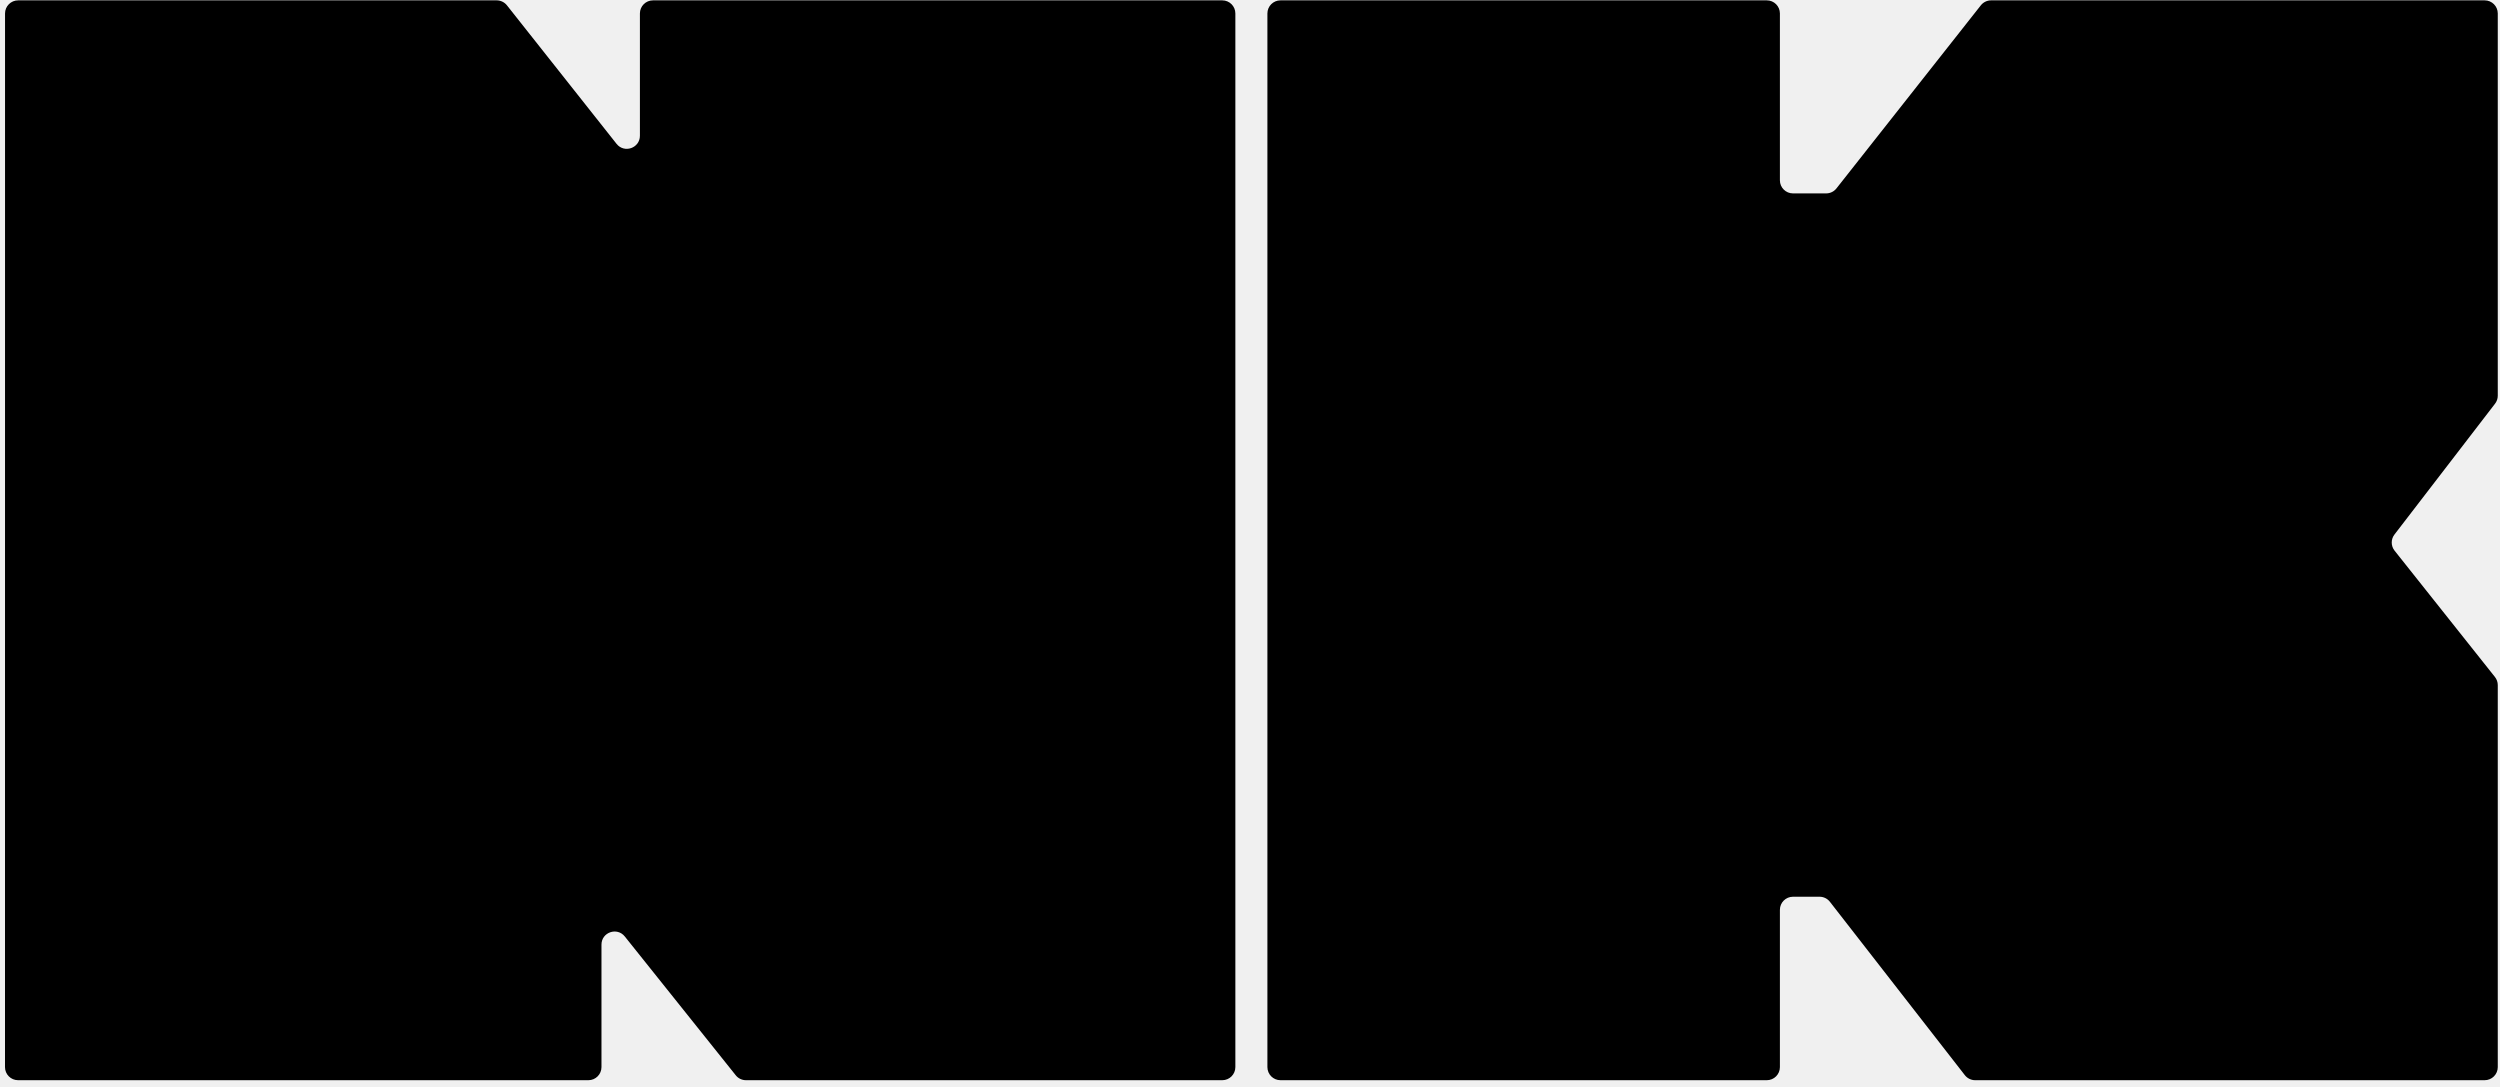
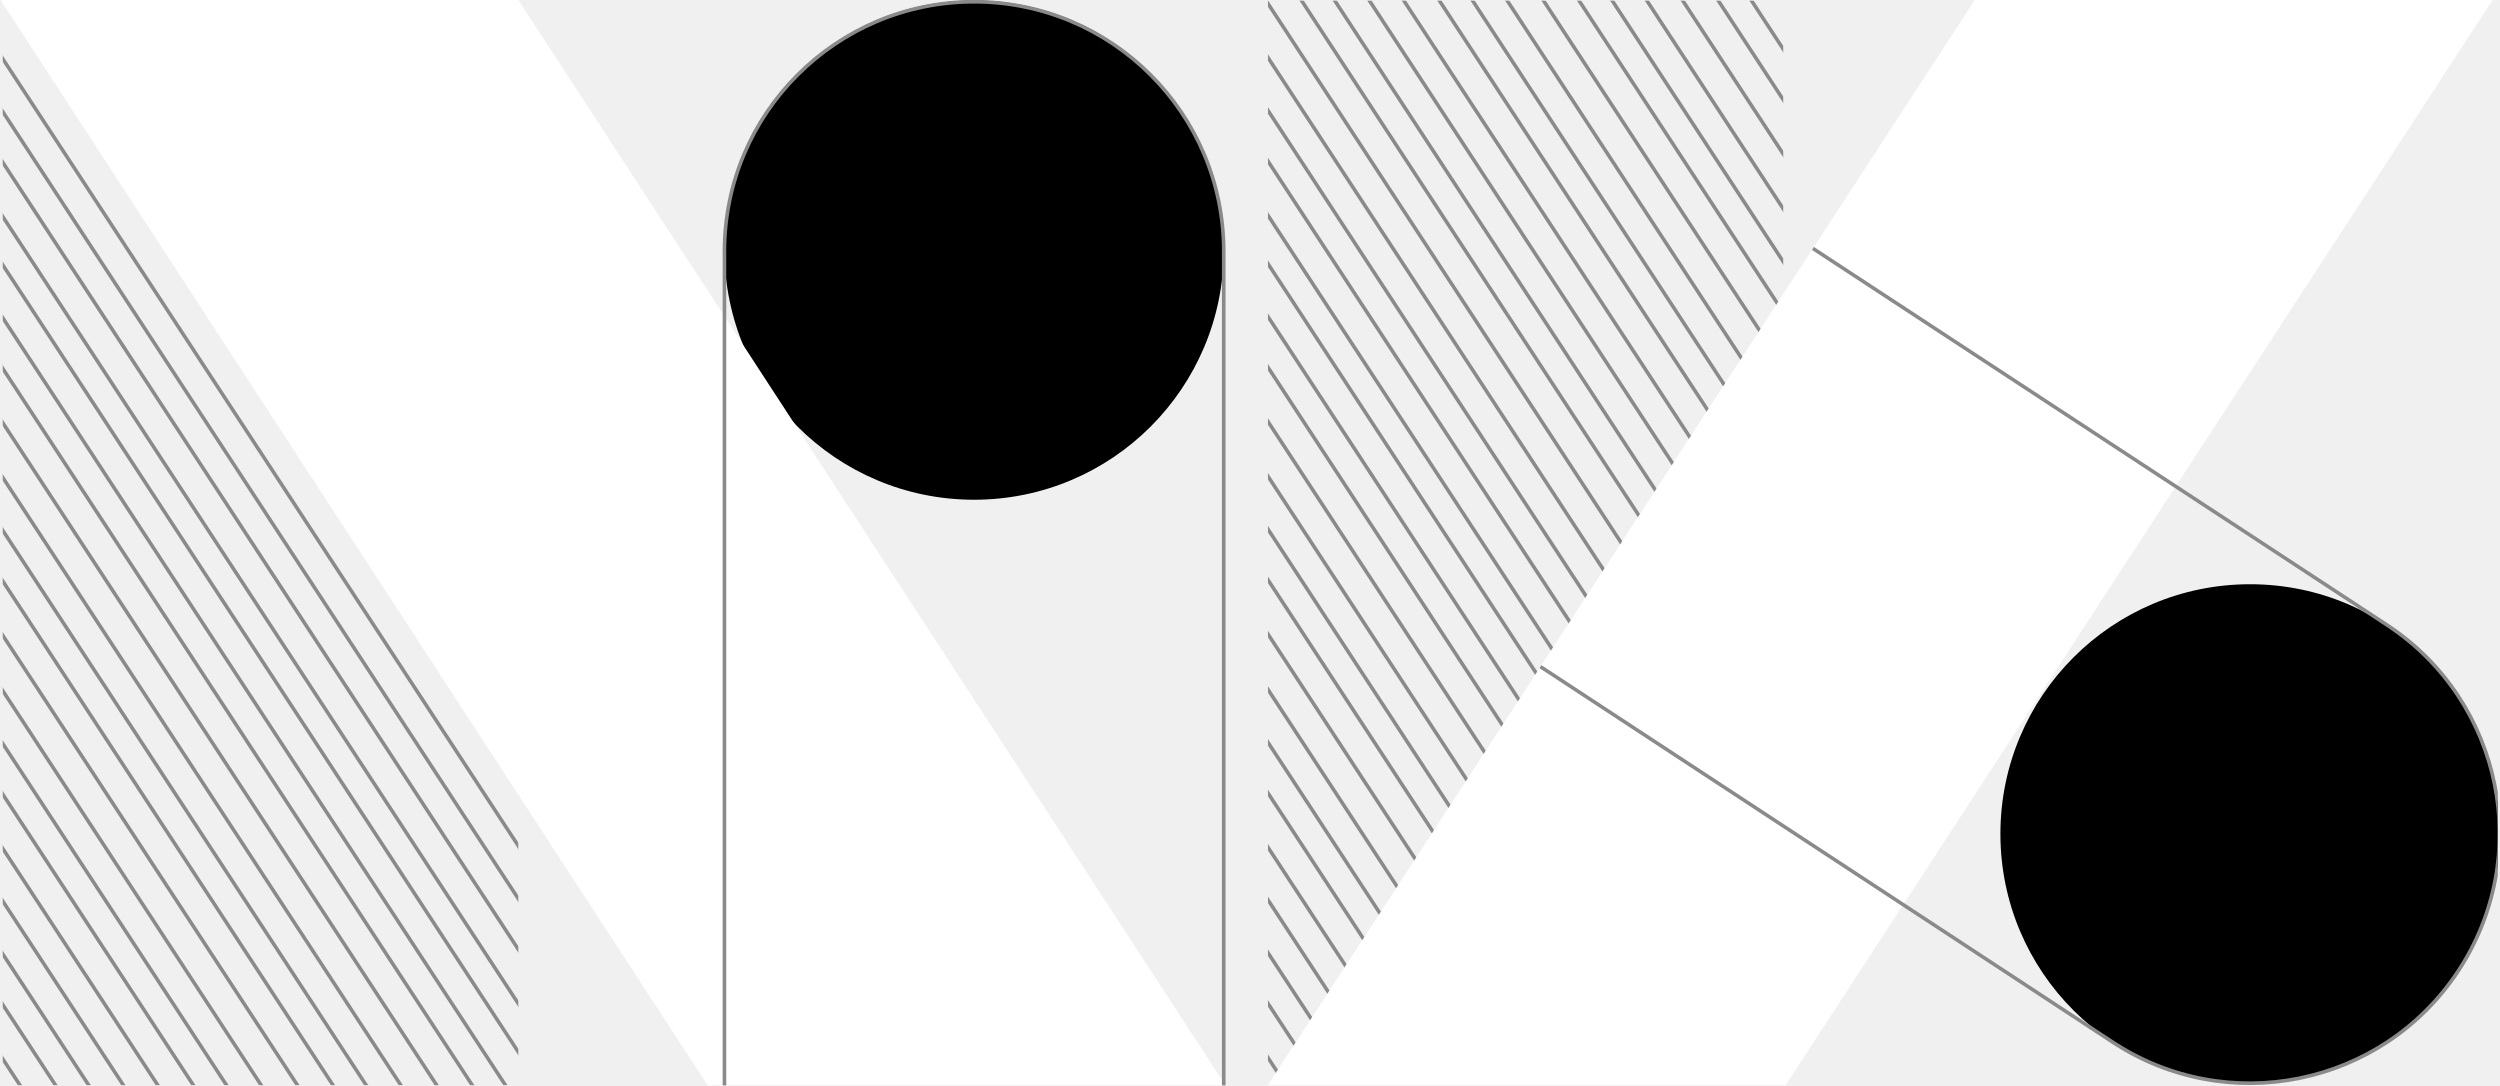
- <svg xmlns="http://www.w3.org/2000/svg" height="100%" viewBox="0 0 382 166" fill="none">
-   <path d="M193.659 2.055C193.659 0.951 194.554 0.055 195.659 0.055H269.969C271.074 0.055 271.969 0.951 271.969 2.055V27.552C271.969 28.657 272.865 29.552 273.969 29.552H279.038C279.65 29.552 280.229 29.271 280.608 28.79L302.669 0.817C303.048 0.336 303.627 0.055 304.239 0.055H340.031H379.659C380.763 0.055 381.659 0.951 381.659 2.055V60.464C381.659 60.905 381.513 61.334 381.244 61.683L365.872 81.677C365.312 82.406 365.32 83.421 365.891 84.141L381.225 103.44C381.506 103.793 381.659 104.232 381.659 104.684V163.055C381.659 164.16 380.763 165.055 379.659 165.055H330.148H301.806C301.189 165.055 300.606 164.77 300.227 164.284L279.608 137.792C279.229 137.305 278.647 137.021 278.03 137.021H273.969C272.865 137.021 271.969 137.916 271.969 139.021V163.055C271.969 164.16 271.074 165.055 269.969 165.055H195.659C194.554 165.055 193.659 164.16 193.659 163.055V2.055Z" fill="currentColor" />
-   <path d="M95.467 143.092C94.286 141.615 91.905 142.45 91.905 144.341V163.055C91.905 164.16 91.009 165.055 89.905 165.055L2.764 165.055C1.659 165.055 0.763 164.16 0.764 163.055L0.77 2.055C0.77 0.951 1.666 0.055 2.77 0.055H75.891C76.503 0.055 77.081 0.335 77.46 0.814L94.209 21.979C95.386 23.466 97.778 22.634 97.778 20.738V2.055C97.778 0.951 98.673 0.055 99.778 0.055H186.763C187.868 0.055 188.763 0.951 188.763 2.055V163.055C188.763 164.16 187.868 165.055 186.763 165.055L113.985 165.055C113.377 165.055 112.802 164.779 112.423 164.304L95.467 143.092Z" fill="currentColor" />
+ <svg xmlns="http://www.w3.org/2000/svg" width="691" height="300" viewBox="0 0 691 300" fill="none">
+   <g clip-path="url(#clip0_1754_4623)">
+     <circle cx="269.239" cy="69.128" r="69" fill="black" />
+     <path d="M0.138 -0.026H143.263L339.287 300.859H196.162L0.138 -0.026Z" fill="white" />
+     <mask id="mask0_1754_4623" style="mask-type:alpha" maskUnits="userSpaceOnUse" x="-17" y="-10" width="212" height="598">
+       <path d="M-16.23 -9.687L193.667 310.734" stroke="black" />
+       <path d="M-16.23 4.933L193.667 325.354" stroke="black" />
+       <path d="M-16.23 18.933L193.667 339.354" stroke="black" />
+       <path d="M-16.23 33.933L193.667 354.354" stroke="black" />
+       <path d="M-16.23 47.294L193.667 367.715" stroke="black" />
+       <path d="M-16.23 61.913L193.667 382.334" stroke="black" />
+       <path d="M-16.23 75.913L193.667 396.334" stroke="black" />
+       <path d="M-16.23 90.913L193.667 411.334" stroke="black" />
+       <path d="M-16.23 223.124L193.667 543.545" stroke="black" />
+       <path d="M-16.23 237.743L193.667 558.164" stroke="black" />
+       <path d="M-16.23 251.743L193.667 572.164" stroke="black" />
+       <path d="M-16.23 266.743L193.667 587.164" stroke="black" />
+       <path d="M-16.23 164.975L193.667 485.396" stroke="black" />
+       <path d="M-16.23 179.594L193.667 500.015" stroke="black" />
+       <path d="M-16.23 193.594L193.667 514.015" stroke="black" />
+       <path d="M-16.23 208.594L193.667 529.015" stroke="black" />
+       <path d="M-16.23 106.05L193.667 426.471" stroke="black" />
+       <path d="M-16.23 120.669L193.667 441.09" stroke="black" />
+       <path d="M-16.23 134.669L193.667 455.09" stroke="black" />
+       <path d="M-16.23 149.669L193.667 470.09" stroke="black" />
+     </mask>
+     <g mask="url(#mask0_1754_4623)">
+       <rect x="0.756" y="-0.026" width="142.506" height="300.886" fill="#8A8A8A" />
+     </g>
+     <path d="M200.239 300.524V69.489C200.239 31.382 231.131 0.489 269.239 0.489C307.346 0.489 338.239 31.382 338.239 69.489V300.525" stroke="#8A8A8A" />
+   </g>
+   <g clip-path="url(#clip1_1754_4623)">
+     <path d="M689.531 -0.886H546.406L350.382 300H493.507L689.531 -0.886Z" fill="white" />
+     <mask id="mask1_1754_4623" style="mask-type:alpha" maskUnits="userSpaceOnUse" x="333" y="-302" width="212" height="890">
+       <path d="M333.771 -9.571L543.667 310.85" stroke="black" />
+       <path d="M333.771 5.048L543.667 325.469" stroke="black" />
+       <path d="M333.771 19.048L543.667 339.469" stroke="black" />
+       <path d="M333.771 34.048L543.667 354.469" stroke="black" />
+       <path d="M333.771 47.409L543.667 367.83" stroke="black" />
+       <path d="M333.771 62.028L543.667 382.449" stroke="black" />
+       <path d="M333.771 76.028L543.667 396.449" stroke="black" />
+       <path d="M333.771 91.028L543.667 411.449" stroke="black" />
+       <path d="M333.771 223.239L543.667 543.66" stroke="black" />
+       <path d="M333.771 237.858L543.667 558.279" stroke="black" />
+       <path d="M333.771 251.858L543.667 572.279" stroke="black" />
+       <path d="M333.771 266.858L543.667 587.279" stroke="black" />
+       <path d="M333.771 165.09L543.667 485.511" stroke="black" />
+       <path d="M333.771 179.709L543.667 500.13" stroke="black" />
+       <path d="M333.771 193.709L543.667 514.13" stroke="black" />
+       <path d="M333.771 208.709L543.667 529.13" stroke="black" />
+       <path d="M333.771 106.165L543.667 426.586" stroke="black" />
+       <path d="M333.771 120.784L543.667 441.205" stroke="black" />
+       <path d="M333.771 134.784L543.667 455.205" stroke="black" />
+       <path d="M333.771 149.784L543.667 470.205" stroke="black" />
+       <path d="M333.771 -300.932L543.667 19.489" stroke="black" />
+       <path d="M333.771 -286.312L543.667 34.108" stroke="black" />
+       <path d="M333.771 -272.312L543.667 48.108" stroke="black" />
+       <path d="M333.771 -257.312L543.667 63.108" stroke="black" />
+       <path d="M333.771 -243.951L543.667 76.47" stroke="black" />
+       <path d="M333.771 -229.332L543.667 91.089" stroke="black" />
+       <path d="M333.771 -215.332L543.667 105.089" stroke="black" />
+       <path d="M333.771 -200.332L543.667 120.089" stroke="black" />
+       <path d="M333.771 -68.121L543.667 252.3" stroke="black" />
+       <path d="M333.771 -53.502L543.667 266.919" stroke="black" />
+       <path d="M333.771 -39.502L543.667 280.919" stroke="black" />
+       <path d="M333.771 -24.502L543.667 295.919" stroke="black" />
+       <path d="M333.771 -126.27L543.667 194.151" stroke="black" />
+       <path d="M333.771 -111.65L543.667 208.771" stroke="black" />
+       <path d="M333.771 -97.65L543.667 222.771" stroke="black" />
+       <path d="M333.771 -82.65L543.667 237.771" stroke="black" />
+       <path d="M333.771 -185.195L543.667 135.226" stroke="black" />
+       <path d="M333.771 -170.576L543.667 149.845" stroke="black" />
+       <path d="M333.771 -156.576L543.667 163.845" stroke="black" />
+       <path d="M333.771 -141.576L543.667 178.845" stroke="black" />
+     </mask>
+     <g mask="url(#mask1_1754_4623)">
+       <path d="M350.382 0.178H492.888V81.275L350.382 299.971V0.178Z" fill="#8A8A8A" />
+     </g>
+     <circle cx="621.913" cy="230.484" r="69" fill="black" />
+     <path d="M501.09 68.67L659.94 172.857C691.717 193.891 700.426 236.703 679.392 268.48C658.359 300.257 615.547 308.966 583.77 287.932L425.788 184.264" stroke="#8A8A8A" />
+   </g>
+   <defs>
+     <clipPath id="clip0_1754_4623">
+       <rect width="340" height="300" fill="white" transform="translate(0.381348)" />
+     </clipPath>
+     <clipPath id="clip1_1754_4623">
+       <rect width="340" height="300" fill="white" transform="translate(350.381)" />
+     </clipPath>
+   </defs>
</svg>
